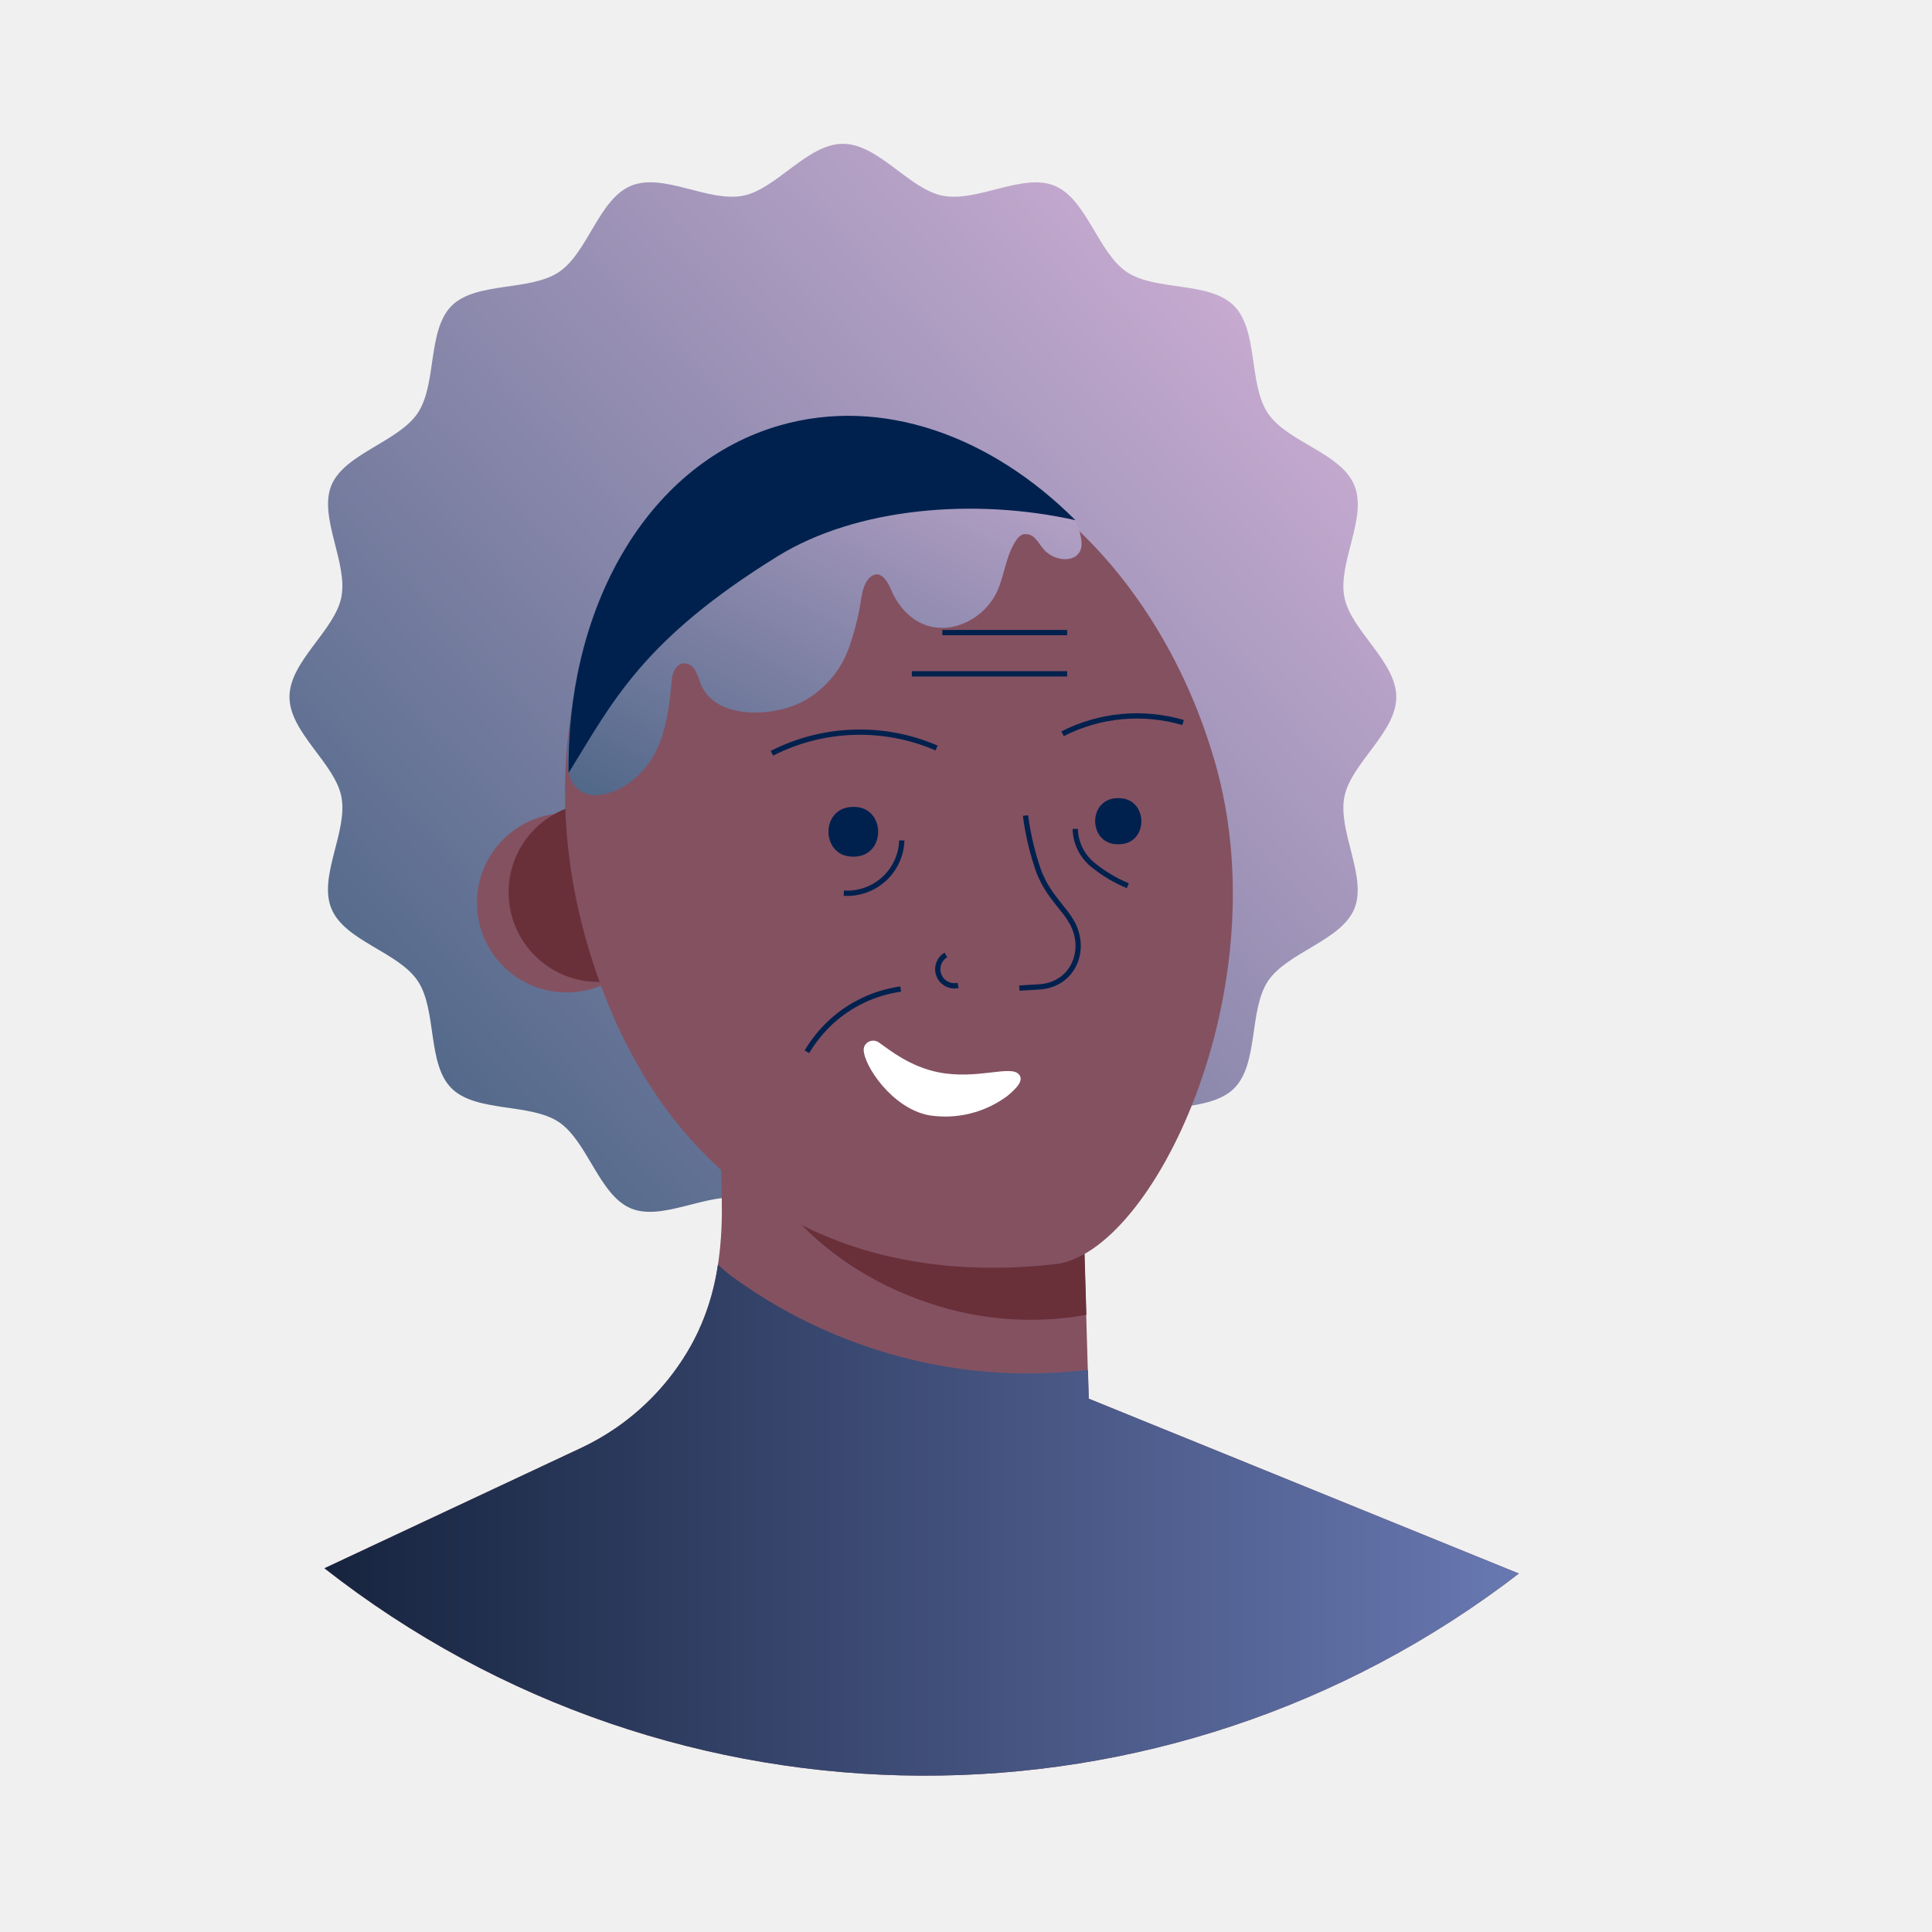
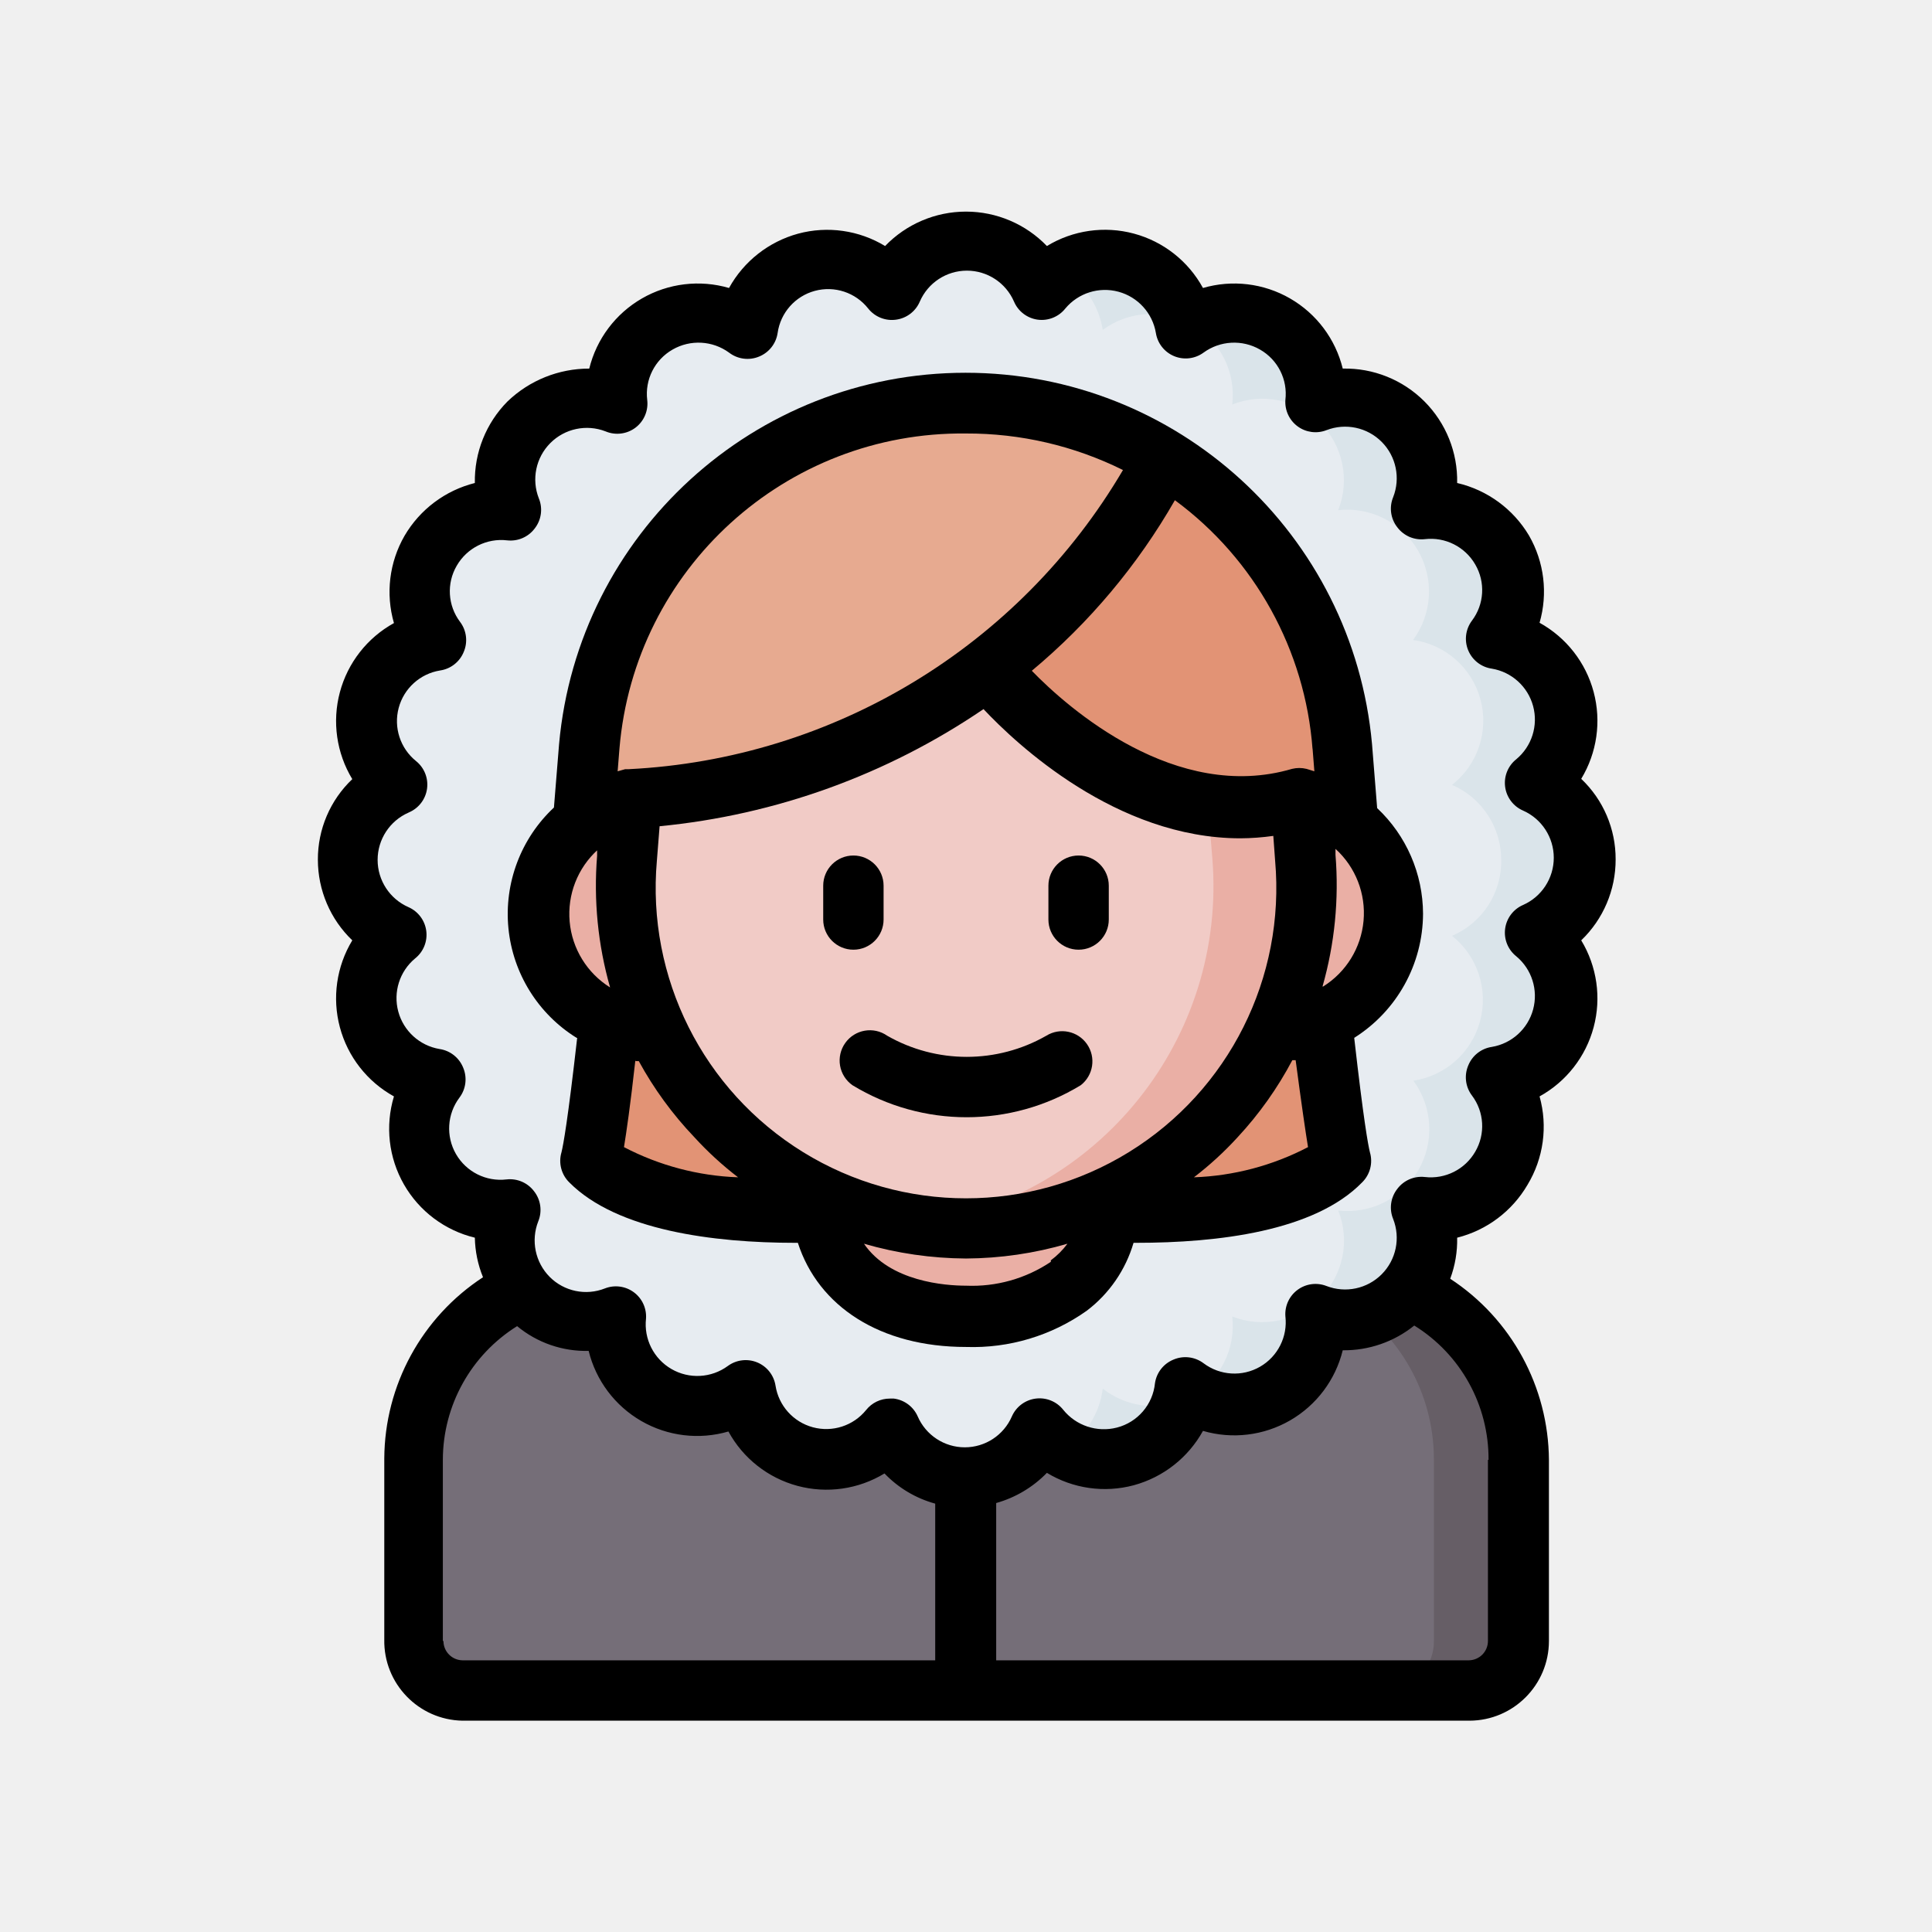
- <svg xmlns="http://www.w3.org/2000/svg" xmlns:xlink="http://www.w3.org/1999/xlink" width="800px" height="800px" viewBox="0 0 366.34 366.34" id="Layer_1" data-name="Layer 1">
+ <svg xmlns="http://www.w3.org/2000/svg" width="800px" height="800px" viewBox="0 0 64 64">
  <defs>
-     <style>.cls-1{fill:url(#linear-gradient);}.cls-2{fill:#845161;}.cls-3{fill:#69303a;}.cls-4{fill:none;stroke:#00214e;stroke-miterlimit:10;}.cls-5{fill:url(#linear-gradient-2);}.cls-6{fill:url(#linear-gradient-3);}.cls-7{fill:#00214e;}.cls-8{fill:#ffffff;}</style>
-     <linearGradient id="linear-gradient" x1="36.18" y1="247.08" x2="272.6" y2="27.34" gradientUnits="userSpaceOnUse">
-       <stop offset="0" stop-color="#315676" />
-       <stop offset="1" stop-color="#e1b9e0" />
-     </linearGradient>
-     <linearGradient id="linear-gradient-2" x1="61.55" y1="288.24" x2="288.03" y2="288.24" gradientUnits="userSpaceOnUse">
-       <stop offset="0" stop-color="#16243f" />
-       <stop offset="1" stop-color="#6878b1" />
-     </linearGradient>
-     <linearGradient id="linear-gradient-3" x1="118.43" y1="187.71" x2="192.03" y2="45.33" xlink:href="#linear-gradient" />
+     <style>.cls-1{fill:#756e78;}.cls-2{fill:#e7ecf1;}.cls-3{fill:#665e66;}.cls-4{fill:#dae4ea;}.cls-5{fill:#eaafa5;}.cls-6{fill:#e29375;}.cls-7{fill:#f1cbc6;}.cls-8{fill:#e7aa90;}</style>
  </defs>
-   <path class="cls-1" d="M264.76,132.16c0,6.74-8.58,12.55-9.84,18.92-1.3,6.57,4.38,15.21,1.88,21.25s-12.71,8.23-16.36,13.69-1.75,15.68-6.42,20.34-14.84,2.73-20.34,6.41-7.54,13.82-13.69,16.37-14.68-3.18-21.25-1.89c-6.37,1.27-12.18,9.85-18.92,9.85s-12.55-8.58-18.92-9.85c-6.56-1.29-15.21,4.39-21.25,1.89s-8.22-12.71-13.68-16.37S90.29,211,85.62,206.36,82.9,191.52,79.21,186s-13.81-7.54-16.36-13.69,3.18-14.68,1.88-21.25c-1.26-6.37-9.84-12.18-9.84-18.92s8.58-12.55,9.84-18.92C66,106.68,60.35,98,62.85,92s12.7-8.22,16.36-13.68S81,62.63,85.62,58s14.84-2.73,20.35-6.41,7.54-13.81,13.68-16.36,14.69,3.18,21.25,1.88c6.37-1.26,12.18-9.84,18.92-9.84s12.55,8.58,18.92,9.84c6.57,1.3,15.21-4.39,21.25-1.88s8.23,12.7,13.69,16.36S229.36,53.29,234,58s2.72,14.84,6.41,20.35S254.25,85.85,256.8,92s-3.18,14.69-1.88,21.25C256.18,119.61,264.76,125.42,264.76,132.16Z" />
-   <path class="cls-2" d="M288,298.37a184.56,184.56,0,0,1-226.48-1l48.66-22.81a47.68,47.68,0,0,0,4.35-2.34l1.12-.7c.4-.25.79-.51,1.18-.78a46.54,46.54,0,0,0,14.67-16.47c4-7.55,5.32-15.89,5.38-24.39,0-5.72-.31-11.44-.37-17.17q-.06-4.75-.1-9.51l2,1,5.2,2.69,30.29,5.15,31.12,5.3.94,32,.47,15.87,11.47,4.67,9,3.64Z" />
-   <path class="cls-3" d="M206,249.32A60.08,60.08,0,0,1,175.9,247c-21.58-7.25-36.11-24.74-37.48-42.76l5.2,2.69,30.29,5.15,31.12,5.3Z" />
-   <circle class="cls-2" cx="107.44" cy="171.19" r="17" />
-   <circle class="cls-3" cx="113.44" cy="169.19" r="17" />
-   <path class="cls-2" d="M230.35,144.41c12.46,43.14-11.79,93.25-30.26,95.3-44.63,5-76.34-17.79-88.8-60.93s4.11-85.82,37-95.31S217.9,101.26,230.35,144.41Z" />
-   <path class="cls-4" d="M194.45,154.64a53,53,0,0,0,2.48,10.49c1.14,3,2.62,4.82,4.63,7.34a16.68,16.68,0,0,1,1.82,2.66c2.77,5.34-.11,11.61-6.28,12l-3.81.23" />
-   <path class="cls-4" d="M179.36,181.07a3.15,3.15,0,0,0,2.31,5.78" />
-   <path class="cls-4" d="M201.48,139.13A31.13,31.13,0,0,1,224.33,137" />
-   <path class="cls-4" d="M146.37,142.83a36.73,36.73,0,0,1,31.22-1" />
-   <path class="cls-5" d="M288,298.37a184.56,184.56,0,0,1-226.48-1l48.66-22.81a46.83,46.83,0,0,0,6.65-3.82c.64-.44,1.28-.9,1.89-1.38a46.35,46.35,0,0,0,12.78-15.09,44.69,44.69,0,0,0,4.64-14.48,28.66,28.66,0,0,0,2.22,1.94A95.14,95.14,0,0,0,158.21,253a99,99,0,0,0,10.46,3.69,93.52,93.52,0,0,0,33,3.49c1.54-.12,3.09-.27,4.63-.38l.15,5.08v.33l12.1,4.92Z" />
-   <path class="cls-4" d="M160,169.36a10.36,10.36,0,0,0,11-10" />
-   <path class="cls-4" d="M203.88,157.17a9.07,9.07,0,0,0,3.3,6.78,26.81,26.81,0,0,0,6.67,4" />
-   <path class="cls-4" d="M153,199.43a25.58,25.58,0,0,1,4.57-5.64,24.56,24.56,0,0,1,13.22-6.25" />
-   <line class="cls-4" x1="178.68" y1="119.95" x2="202.35" y2="119.95" />
-   <line class="cls-4" x1="172.9" y1="127.77" x2="202.35" y2="127.77" />
-   <path class="cls-6" d="M205.08,102.78c.28,3.94-4.65,4.11-7.05,1.53-.62-.67-1.06-1.49-1.69-2.15a2.42,2.42,0,0,0-2.43-.82,2.83,2.83,0,0,0-1.26,1.16c-1.94,2.88-2.18,6.62-3.62,9.73a12.23,12.23,0,0,1-7.56,6.42c-5.73,1.6-10.35-1.73-12.51-6.82-.54-1.27-1.72-3.63-3.46-2.72-2.11,1.11-2.13,4.61-2.58,6.65a51.66,51.66,0,0,1-1.89,6.92,18.7,18.7,0,0,1-8.92,10.4c-5.56,2.91-16.69,3.46-19.32-3.58a12.57,12.57,0,0,0-1-2.44,2.47,2.47,0,0,0-2.14-1.29,1.76,1.76,0,0,0-.57.13,2.59,2.59,0,0,0-1.26,1.29,6.83,6.83,0,0,0-.5,2.37c-.39,4.4-1,9-3,13s-6,7.53-10.42,8.16a5.34,5.34,0,0,1-4.84-1.58c-2.4-2.86-1.28-8.24-1-11.65,1.11-12.85,5-25.68,12.31-36.38,6.61-9.63,16.1-17.17,27.4-20.43,19.32-5.58,40,1.88,56.05,17.9l0,.06A11,11,0,0,1,205.08,102.78Z" />
-   <path class="cls-7" d="M203.93,98.64h0c-19.21-4.3-41.56-2.36-56.4,6.79-25.8,15.91-31.5,27.91-39.38,40.58l-.34.56c0-.71,0-1.43,0-2.15.34-30.66,15.53-56.67,40-63.74,19.32-5.58,40,1.88,56.05,17.9Z" />
-   <path class="cls-8" d="M164,198.2a1.85,1.85,0,0,1,2.68-.51c2.08,1.47,5.88,4.56,11.28,5.64,7.36,1.46,13.75-1.48,15.27.42.86,1.07-.19,2.37-2.2,4.05a19.74,19.74,0,0,1-14.86,3.68c-7.08-1.32-12.4-9.53-12.4-12.43A1.66,1.66,0,0,1,164,198.2Z" />
-   <path class="cls-7" d="M161.85,153c6.1-.07,6.28,9.26.18,9.43h-.27c-6.1.07-6.28-9.25-.18-9.42h.27Z" />
-   <path class="cls-7" d="M212.09,151.35c5.66-.07,5.83,8.59.17,8.74H212c-5.67.06-5.84-8.59-.17-8.75h.25Z" />
+   <g data-name="Winter Avatar" id="Winter_Avatar-10">
+     <path class="cls-1" d="M17.31,42.7a6.22,6.22,0,0,0-3.63,5.66v6A1.64,1.64,0,0,0,15.32,56H48.68a1.64,1.64,0,0,0,1.64-1.64v-6a6.22,6.22,0,0,0-3.63-5.66Z" id="path4867-5-7" />
+     <path class="cls-2" d="M32,8a2.7,2.7,0,0,0-2.48,1.63,2.7,2.7,0,0,0-4.79,1.28,2.7,2.7,0,0,0-4.3,2.49,2.7,2.7,0,0,0-3.51,3.5,2.71,2.71,0,0,0-2.48,4.3A2.7,2.7,0,0,0,13.15,26a2.7,2.7,0,0,0-1.62,2.49A2.67,2.67,0,0,0,13.15,31a2.71,2.71,0,0,0,1.29,4.8,2.71,2.71,0,0,0,2.48,4.3,2.68,2.68,0,0,0,.6,2.9,2.71,2.71,0,0,0,2.91.61A2.7,2.7,0,0,0,24.72,46a2.71,2.71,0,0,0,4.8,1.28,2.7,2.7,0,0,0,5,0A2.7,2.7,0,0,0,39.27,46a2.7,2.7,0,0,0,4.3-2.48A2.71,2.71,0,0,0,46.48,43a2.68,2.68,0,0,0,.6-2.9,2.71,2.71,0,0,0,2.48-4.3A2.71,2.71,0,0,0,50.85,31a2.67,2.67,0,0,0,1.62-2.47A2.7,2.7,0,0,0,50.85,26a2.7,2.7,0,0,0-1.29-4.79,2.71,2.71,0,0,0-2.48-4.3,2.7,2.7,0,0,0-3.51-3.5,2.7,2.7,0,0,0-4.29-2.49,2.71,2.71,0,0,0-4.8-1.28A2.7,2.7,0,0,0,32,8Z" id="rect3829-0-3" />
+     <path class="cls-3" d="M43.88,42.7a6.21,6.21,0,0,1,3.62,5.66v6A1.63,1.63,0,0,1,45.87,56h2.81a1.63,1.63,0,0,0,1.63-1.64v-6a6.21,6.21,0,0,0-3.62-5.66Z" id="path46786-6" />
+     <path class="cls-4" d="M36.5,8.61A2.65,2.65,0,0,0,35.23,9a2.73,2.73,0,0,1,1.3,1.93,2.68,2.68,0,0,1,2.68-.3A2.69,2.69,0,0,0,37.3,8.7,2.77,2.77,0,0,0,36.5,8.61Zm4.21,1.77a2.73,2.73,0,0,0-1.2.38,2.7,2.7,0,0,1,1.31,2.64,2.7,2.7,0,0,1,3.51,3.5,2.71,2.71,0,0,1,2.48,4.3A2.7,2.7,0,0,1,48.1,26a2.71,2.71,0,0,1,1.63,2.49A2.68,2.68,0,0,1,48.1,31a2.71,2.71,0,0,1-1.28,4.8,2.71,2.71,0,0,1-2.49,4.3,2.68,2.68,0,0,1-.6,2.9,2.71,2.71,0,0,1-2.91.61,2.69,2.69,0,0,1-1.31,2.63,2.7,2.7,0,0,0,4.06-2.63A2.71,2.71,0,0,0,46.48,43a2.68,2.68,0,0,0,.6-2.9,2.71,2.71,0,0,0,2.48-4.3A2.71,2.71,0,0,0,50.85,31a2.67,2.67,0,0,0,1.62-2.47A2.7,2.7,0,0,0,50.85,26a2.7,2.7,0,0,0-1.29-4.79,2.71,2.71,0,0,0-2.48-4.3,2.7,2.7,0,0,0-3.51-3.5,2.71,2.71,0,0,0-2.86-3ZM36.53,46A2.7,2.7,0,0,1,35.23,48a2.65,2.65,0,0,0,2.07.29,2.71,2.71,0,0,0,1.91-1.91A2.7,2.7,0,0,1,36.53,46Z" id="path46514-1" />
+     <path class="cls-5" d="M36.82,39.56c0,2.66-2.16,4-4.82,4s-4.82-1.32-4.82-4Z" id="path29045-5" />
+     <path class="cls-6" d="M19.33,27.22l.86,6.62c-.18,1.64-.37,3.18-.51,4a1,1,0,0,0,.31.9C22.47,40.52,28.21,40,28.21,40h7.57s5.75.49,8.23-1.25a1,1,0,0,0,.31-.9c-.14-.86-.33-2.4-.51-4l.87-6.61L32.4,19.66Z" id="path120224-32" />
+     <path class="cls-5" d="M43.08,25H20.92c-.59.12-1.59,2.22-1.59,2.22a3.88,3.88,0,0,0,2.39,6.93H42.28a3.88,3.88,0,0,0,2.4-6.92S43.67,25.12,43.08,25Z" id="path71411-27-0" />
+     <path class="cls-7" d="M43.08,26.48l.16,1.95a11.28,11.28,0,1,1-22.48,0l.09-1.1.07-.85,6.74-7,10.92,1.28Z" id="path118751-5" />
+     <path class="cls-5" d="M27.66,19.47l-.32.33,8.14.95L40,26.48l.16,1.95a11.29,11.29,0,0,1-9.7,12.1,13.16,13.16,0,0,0,1.55.1,11.28,11.28,0,0,0,11.24-12.2l-.16-1.95-4.5-5.73Z" id="path131872-5" />
+     <path class="cls-6" d="M32.59,22.2c.49.55,5.36,5.79,10.49,4.28a3.87,3.87,0,0,1,1.6.75l-.21-2.5a12.32,12.32,0,0,0-5.66-9.39l-2.9.26Z" id="path18028-4" />
+     <path class="cls-8" d="M32,13.36A12.42,12.42,0,0,0,19.54,24.73l-.21,2.49a3.81,3.81,0,0,1,1.59-.74l.79-.08c.55-.06,1.13-.15,1.65-.24A22.74,22.74,0,0,0,38.81,15.34a12.38,12.38,0,0,0-6.8-2Z" id="path71397-29-76" />
+     <path d="M28.27,31.46a1,1,0,0,0,1-1V29.34a1,1,0,0,0-2,0v1.12A1,1,0,0,0,28.27,31.46Z" />
+     <path d="M35.73,31.46a1,1,0,0,0,1-1V29.34a1,1,0,1,0-2,0v1.12A1,1,0,0,0,35.73,31.46Z" />
+     <path d="M28,34.55a1,1,0,0,0,.24,1.4,7.27,7.27,0,0,0,7.56,0,1,1,0,0,0-1.14-1.64,5.31,5.31,0,0,1-5.27,0A1,1,0,0,0,28,34.55Z" />
+     <path d="M19.12,34.38c-.31,2.73-.46,3.55-.52,3.79a1,1,0,0,0,.26,1c1.58,1.59,4.78,2,7.48,2h.09c.68,2.11,2.73,3.45,5.57,3.45a6.53,6.53,0,0,0,4-1.2,4.36,4.36,0,0,0,1.55-2.25h.09c2.7,0,5.9-.38,7.48-2a1,1,0,0,0,.26-1c-.06-.24-.21-1.06-.52-3.79a4.88,4.88,0,0,0,2.28-4.11,4.82,4.82,0,0,0-1.52-3.5l-.17-2.12a13.52,13.52,0,0,0-26.93,0l-.17,2.1a4.83,4.83,0,0,0,.75,7.63ZM32.58,23.49c1.08,1.15,4.4,4.28,8.51,4.28a8.11,8.11,0,0,0,1.09-.08l.06.82a10.28,10.28,0,1,1-20.48,0l.09-1.14A23,23,0,0,0,32.58,23.49Zm-12.8,4.66,0,.2a12.28,12.28,0,0,0,.43,4.36,2.87,2.87,0,0,1-.41-4.56Zm1.27,7,.11,0A11.93,11.93,0,0,0,23,37.67,11.13,11.13,0,0,0,24.45,39a8.85,8.85,0,0,1-3.78-1C20.75,37.51,20.88,36.63,21.05,35.1Zm13.76,6.65a4.68,4.68,0,0,1-2.81.79c-.68,0-2.52-.13-3.38-1.39a12.39,12.39,0,0,0,3.38.49,12.24,12.24,0,0,0,3.36-.49A2.6,2.6,0,0,1,34.81,41.75ZM43.33,38a8.85,8.85,0,0,1-3.78,1A11.13,11.13,0,0,0,41,37.67a11.93,11.93,0,0,0,1.81-2.55l.11,0C43.12,36.63,43.25,37.51,43.33,38Zm.48-5.32a12.28,12.28,0,0,0,.43-4.36l0-.2a2.87,2.87,0,0,1-.41,4.56Zm-.33-7.89.06.76-.26-.08a1,1,0,0,0-.48,0h0c-3.84,1.13-7.41-2-8.62-3.25a20.83,20.83,0,0,0,4.74-5.65A11.29,11.29,0,0,1,43.48,24.82ZM32,14.36a11.6,11.6,0,0,1,5.2,1.21,20.15,20.15,0,0,1-16.37,9.91l-.12,0-.25.07.06-.75A11.39,11.39,0,0,1,32,14.36Z" />
+     <path d="M11.67,31.15a3.71,3.71,0,0,0,1.38,5.17A3.71,3.71,0,0,0,15.73,41,3.65,3.65,0,0,0,16,42.31a7.22,7.22,0,0,0-3.27,6v6A2.64,2.64,0,0,0,15.32,57H48.68a2.64,2.64,0,0,0,2.63-2.64v-6a7.23,7.23,0,0,0-3.27-6A3.65,3.65,0,0,0,48.27,41a3.76,3.76,0,0,0,2.33-1.75A3.72,3.72,0,0,0,51,36.32a3.71,3.71,0,0,0,1.38-5.17,3.7,3.7,0,0,0,1.14-2.68,3.66,3.66,0,0,0-1.14-2.67A3.71,3.71,0,0,0,51,20.63a3.72,3.72,0,0,0-.35-2.89A3.76,3.76,0,0,0,48.27,16a3.71,3.71,0,0,0-3.79-3.79,3.7,3.7,0,0,0-4.63-2.67,3.7,3.7,0,0,0-5.17-1.39,3.72,3.72,0,0,0-5.36,0,3.7,3.7,0,0,0-2.88-.41,3.74,3.74,0,0,0-2.29,1.8,3.7,3.7,0,0,0-4.63,2.67,3.9,3.9,0,0,0-2.71,1.09A3.74,3.74,0,0,0,15.73,16a3.76,3.76,0,0,0-2.33,1.75,3.72,3.72,0,0,0-.35,2.89,3.71,3.71,0,0,0-1.38,5.17,3.66,3.66,0,0,0-1.14,2.67A3.7,3.7,0,0,0,11.67,31.15Zm3,23.21v-6a5.23,5.23,0,0,1,2.46-4.43,3.57,3.57,0,0,0,2.37.82,3.7,3.7,0,0,0,4.63,2.67,3.7,3.7,0,0,0,5.17,1.39,3.67,3.67,0,0,0,1.68,1V55H15.32A.64.64,0,0,1,14.69,54.36Zm34.62-6v6a.64.64,0,0,1-.63.64H33V49.79a3.76,3.76,0,0,0,1.68-1,3.7,3.7,0,0,0,2.88.41,3.74,3.74,0,0,0,2.29-1.8,3.7,3.7,0,0,0,4.63-2.67,3.71,3.71,0,0,0,2.37-.82A5.2,5.2,0,0,1,49.31,48.36ZM13.55,26.91a1,1,0,0,0,.23-1.7,1.7,1.7,0,0,1,.8-3,1,1,0,0,0,.78-.61,1,1,0,0,0-.12-1,1.68,1.68,0,0,1-.11-1.86,1.7,1.7,0,0,1,1.67-.84,1,1,0,0,0,.91-.39,1,1,0,0,0,.14-1,1.71,1.71,0,0,1,2.21-2.22,1,1,0,0,0,1-.13,1,1,0,0,0,.38-.91,1.69,1.69,0,0,1,.84-1.67,1.72,1.72,0,0,1,1.87.1,1,1,0,0,0,1,.13,1,1,0,0,0,.61-.78,1.69,1.69,0,0,1,3-.81,1,1,0,0,0,.92.37,1,1,0,0,0,.79-.6,1.7,1.7,0,0,1,3.12,0,1,1,0,0,0,.79.6,1,1,0,0,0,.91-.37,1.71,1.71,0,0,1,3,.81,1,1,0,0,0,1.58.65,1.72,1.72,0,0,1,1.87-.1,1.69,1.69,0,0,1,.84,1.67,1,1,0,0,0,1.36,1,1.71,1.71,0,0,1,2.21,2.22,1,1,0,0,0,.14,1,1,1,0,0,0,.91.39,1.7,1.7,0,0,1,1.67.84,1.68,1.68,0,0,1-.11,1.86,1,1,0,0,0,.66,1.59,1.71,1.71,0,0,1,.81,3,1,1,0,0,0,.22,1.7,1.71,1.71,0,0,1,0,3.13,1,1,0,0,0-.22,1.7,1.71,1.71,0,0,1-.81,3,1,1,0,0,0-.78.61,1,1,0,0,0,.12,1,1.68,1.68,0,0,1,.11,1.86,1.7,1.7,0,0,1-1.67.84,1,1,0,0,0-.91.39,1,1,0,0,0-.14,1,1.71,1.71,0,0,1-2.21,2.22,1,1,0,0,0-1.36,1,1.7,1.7,0,0,1-2.71,1.56,1,1,0,0,0-1-.12,1,1,0,0,0-.61.78A1.69,1.69,0,0,1,37,47.29a1.73,1.73,0,0,1-1.78-.59,1,1,0,0,0-.91-.37,1,1,0,0,0-.79.59,1.7,1.7,0,0,1-3.12,0,1,1,0,0,0-.79-.59h-.13a1,1,0,0,0-.79.38,1.7,1.7,0,0,1-3-.81,1,1,0,0,0-1.58-.65,1.71,1.71,0,0,1-2.71-1.57,1,1,0,0,0-1.36-1,1.7,1.7,0,0,1-1.83-.38,1.72,1.72,0,0,1-.38-1.84,1,1,0,0,0-.14-1,1,1,0,0,0-.91-.39,1.7,1.7,0,0,1-1.56-2.71,1,1,0,0,0,.12-1,1,1,0,0,0-.78-.61,1.71,1.71,0,0,1-.81-3,1,1,0,0,0-.22-1.7,1.71,1.71,0,0,1,0-3.13Z" />
+   </g>
</svg>
